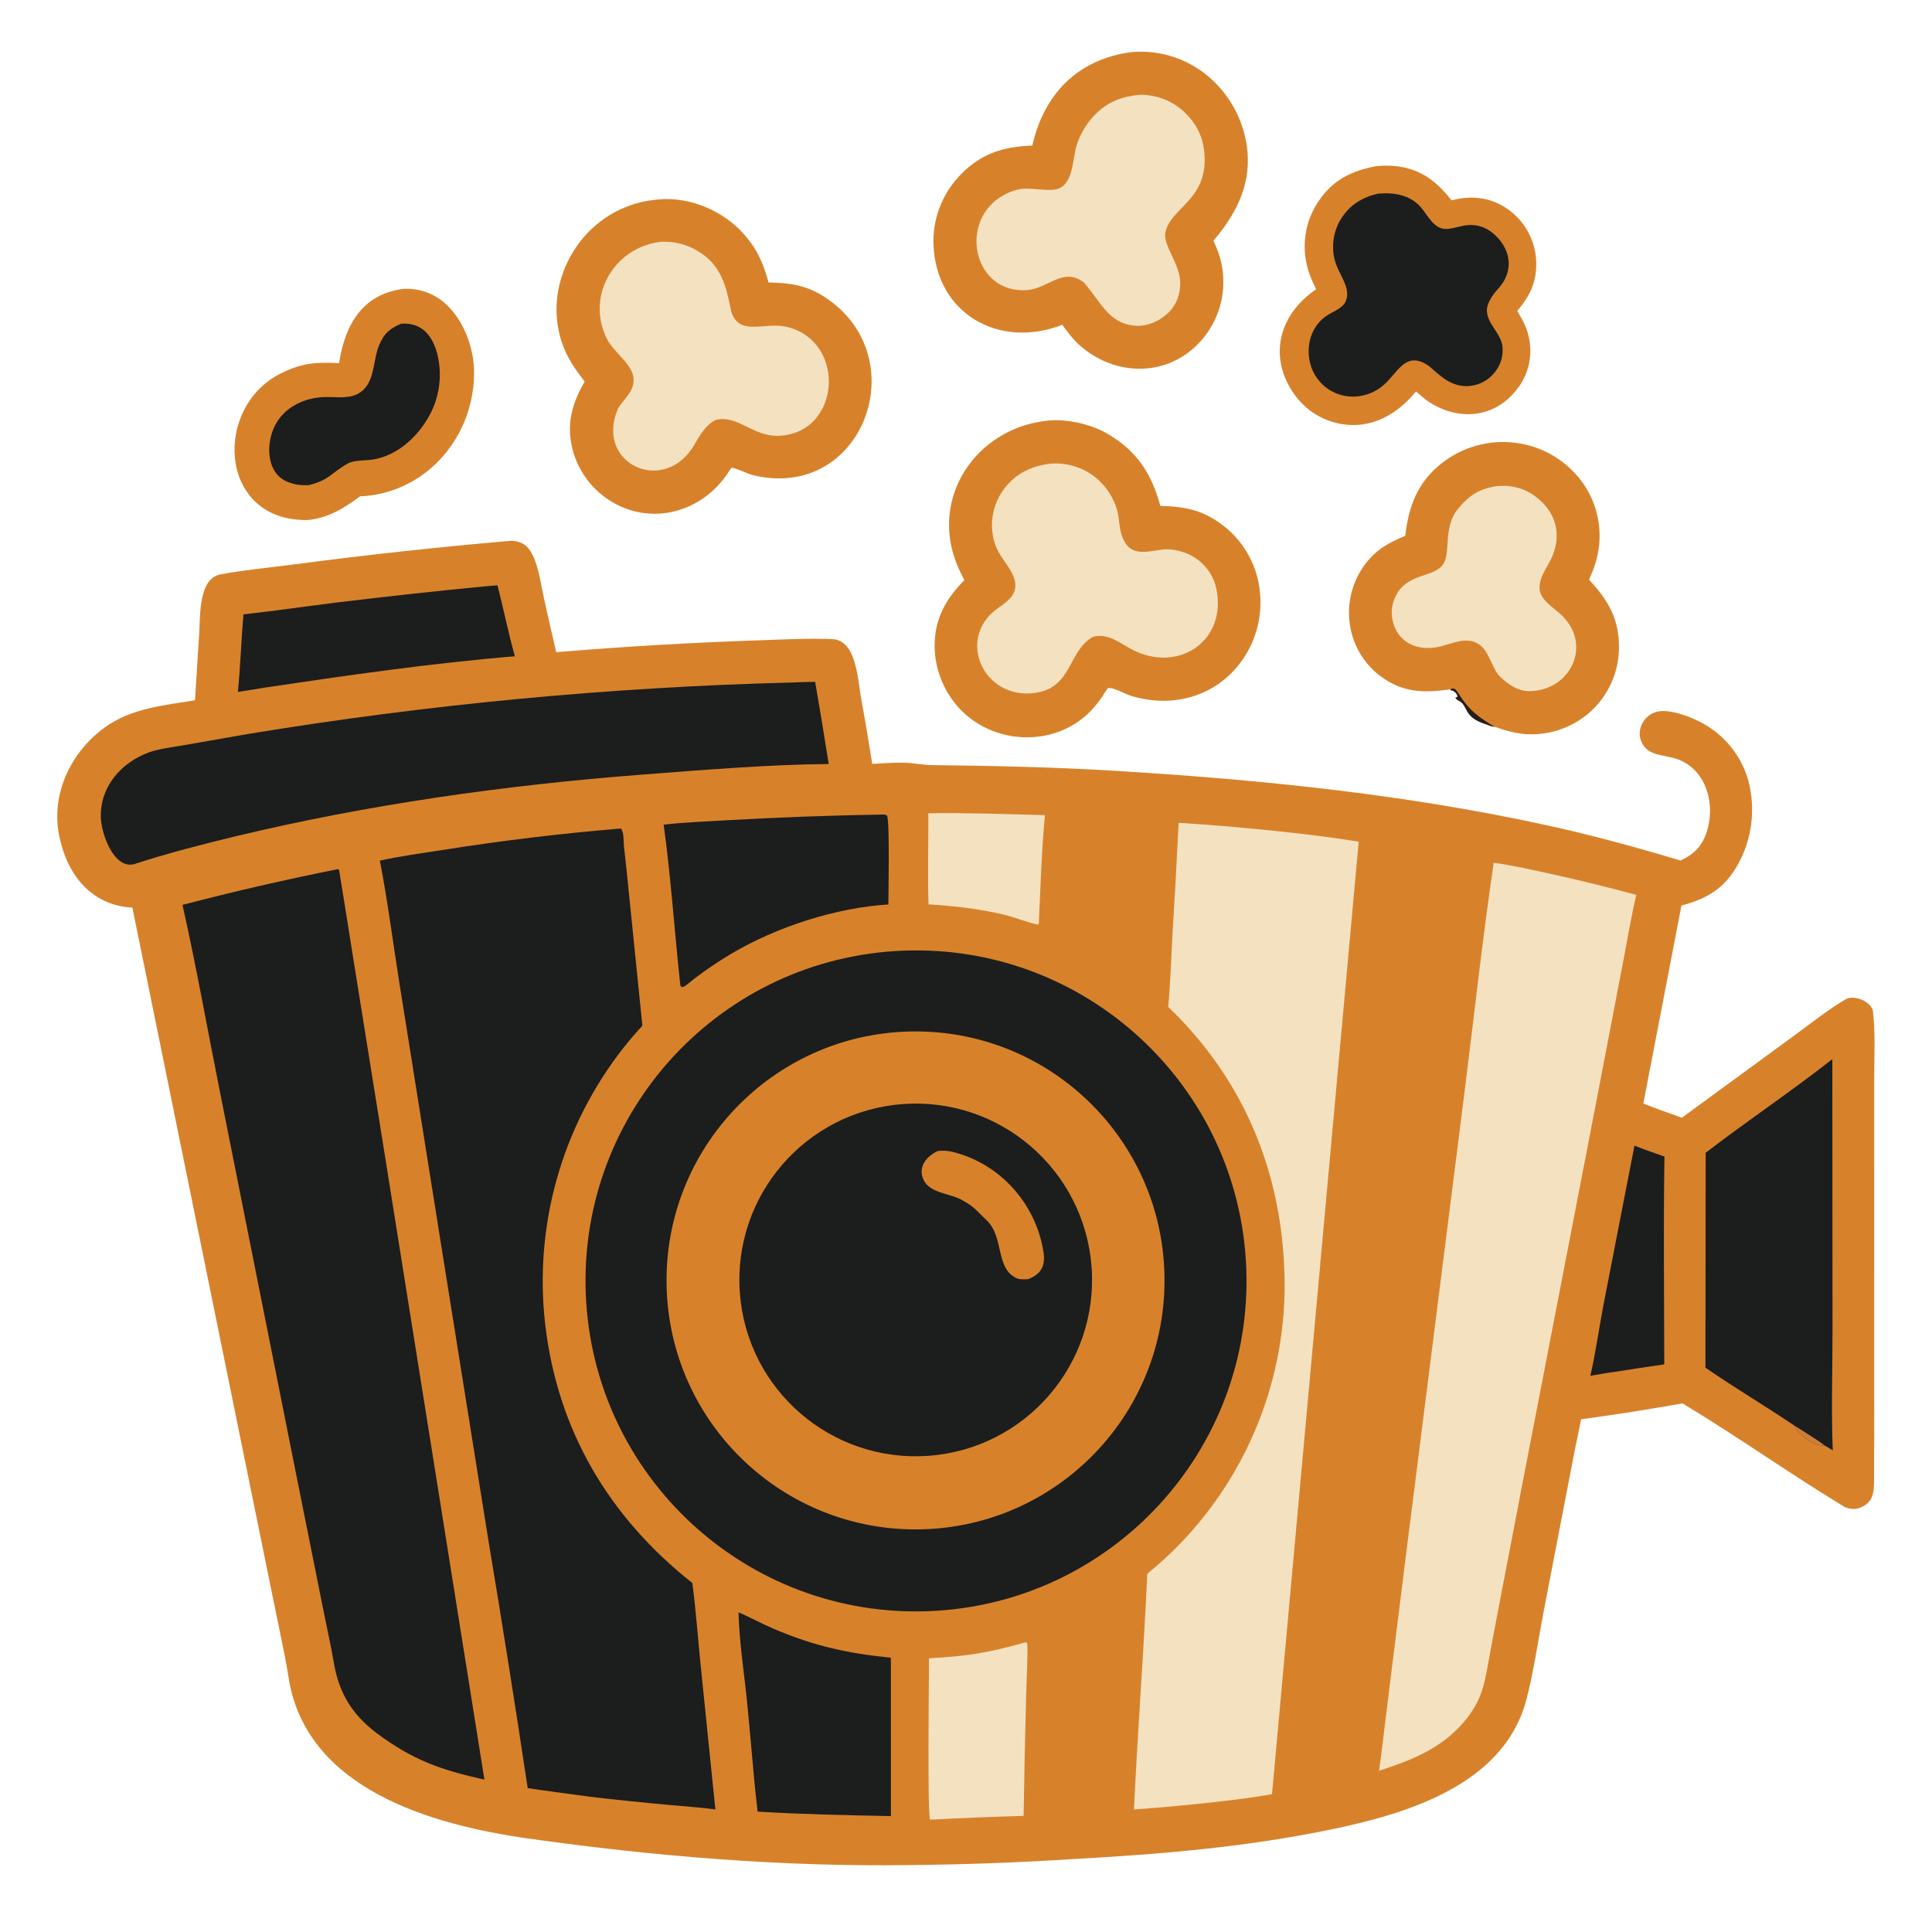
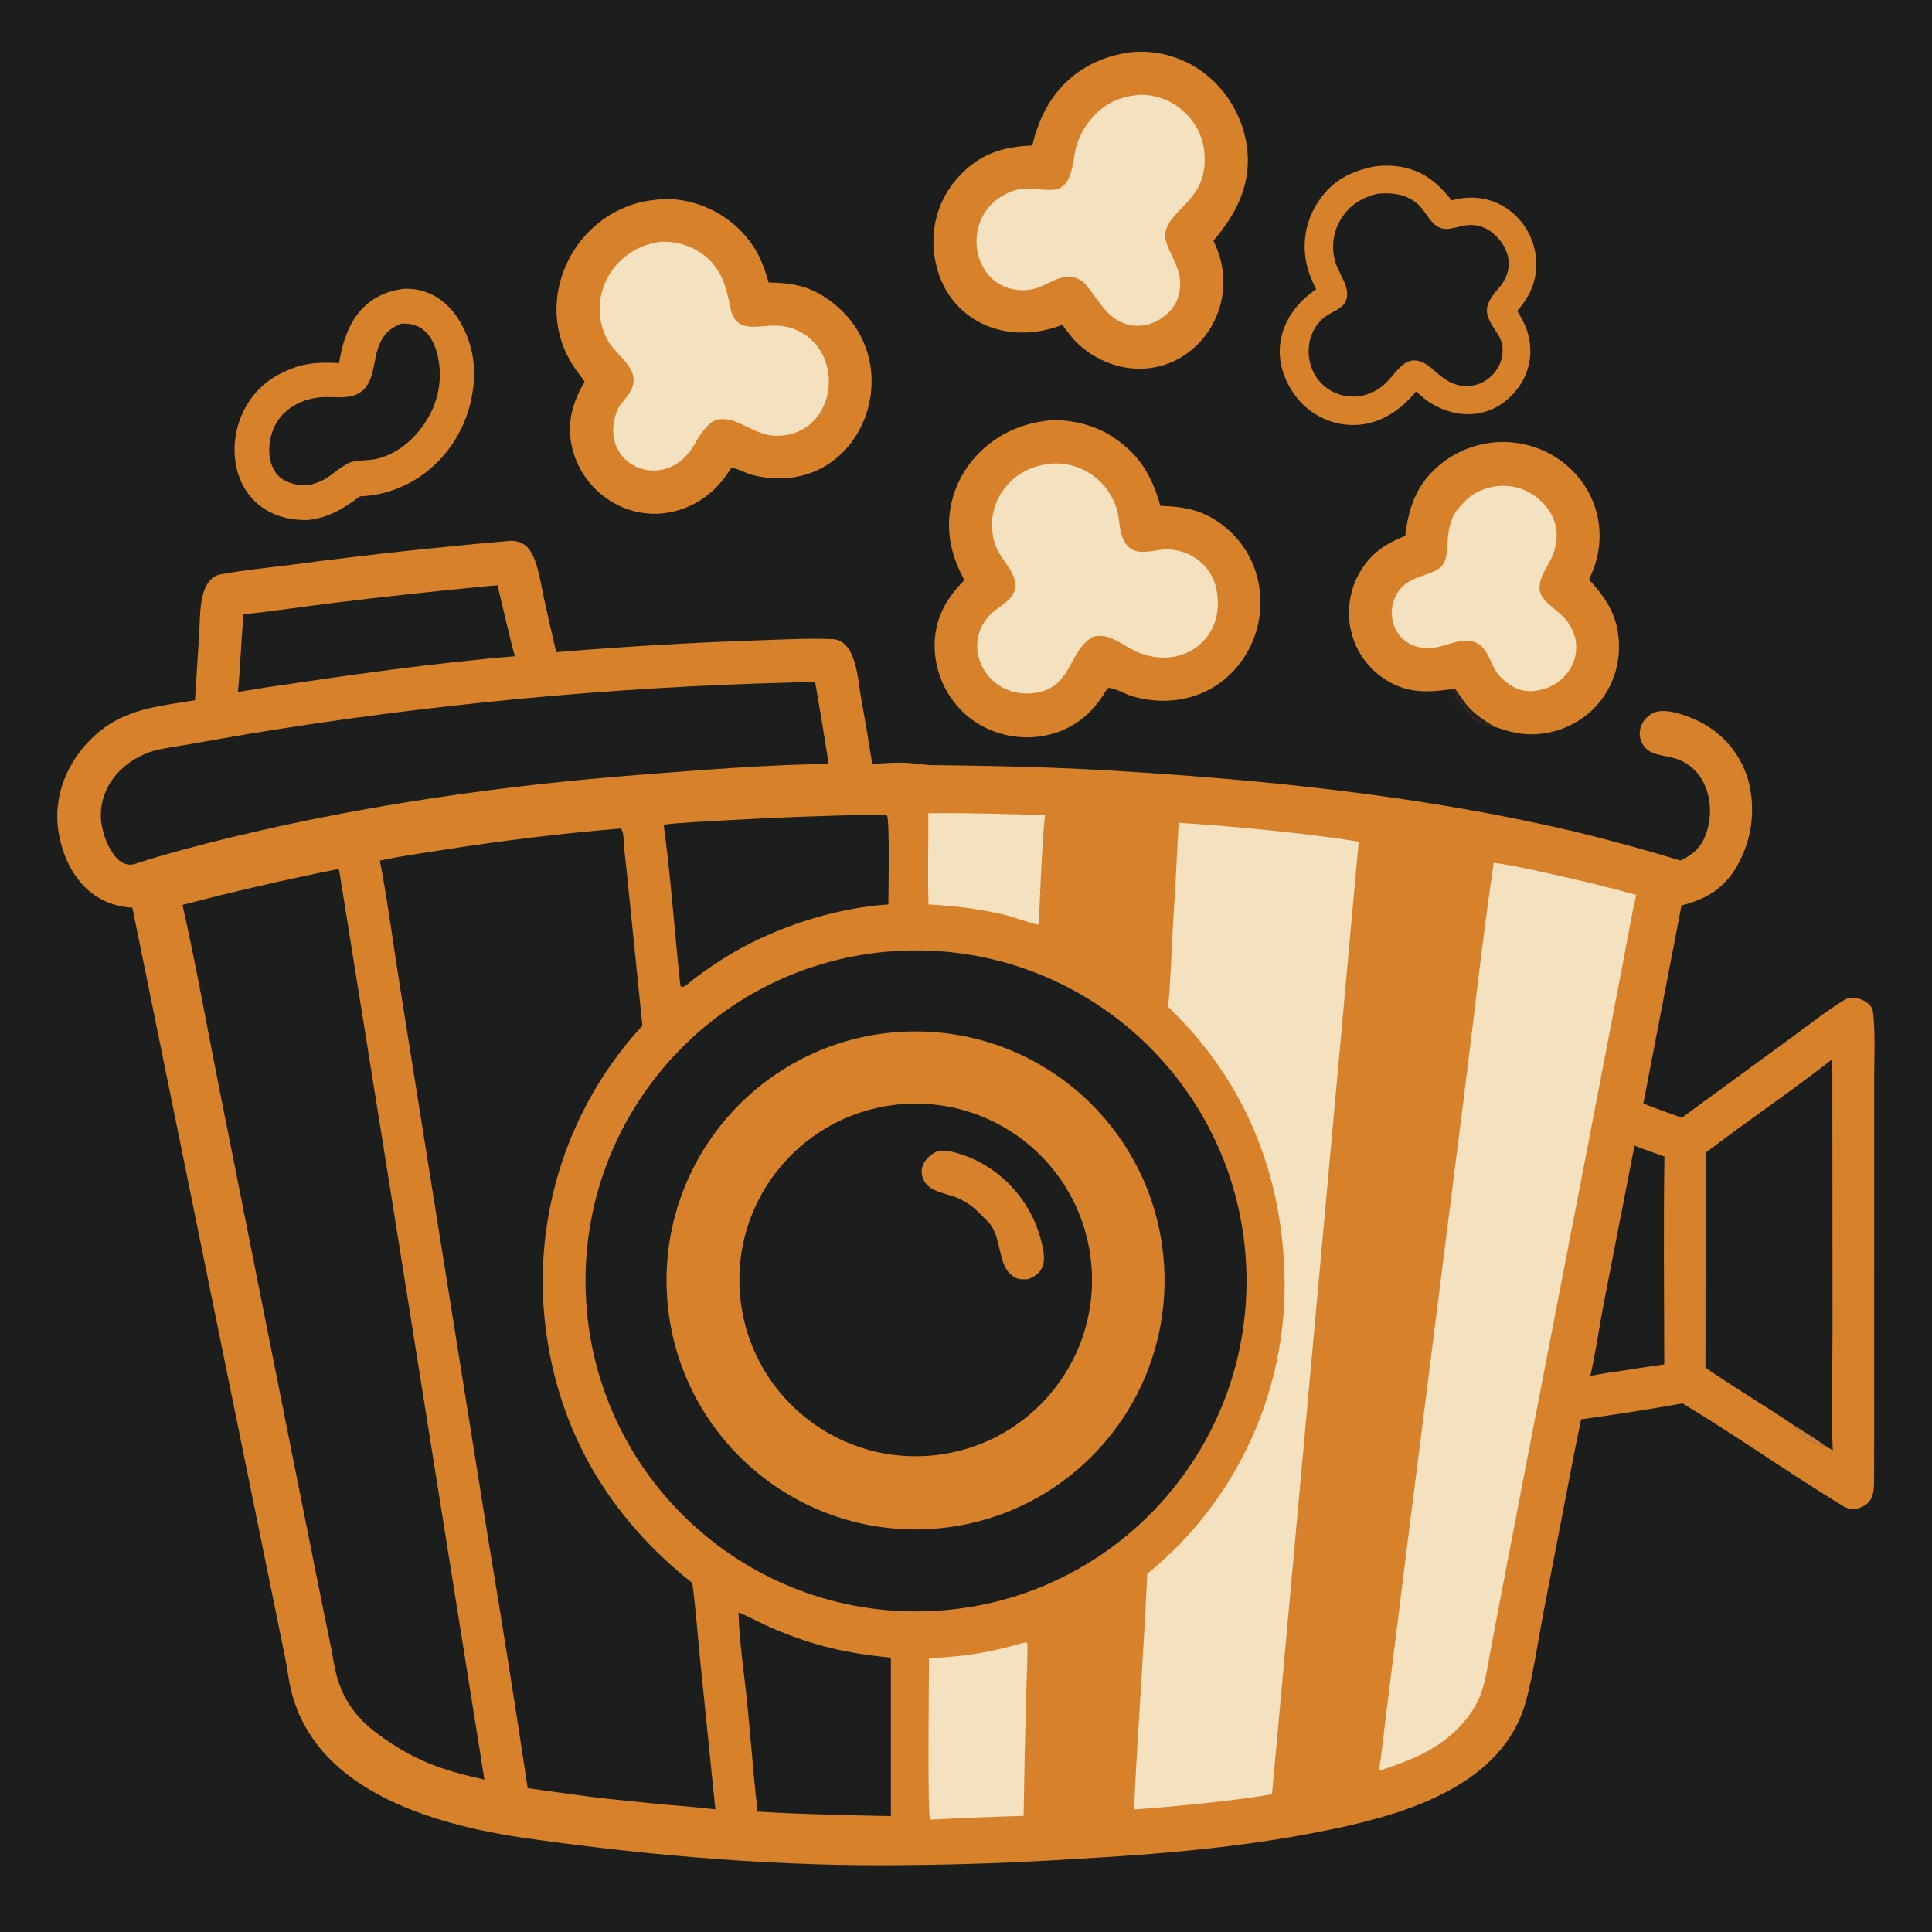
<svg xmlns="http://www.w3.org/2000/svg" version="1.1" style="display: block;" viewBox="0 0 2048 2048" width="1438" height="1438" preserveAspectRatio="none">
+   <path transform="translate(0,0)" fill="rgb(28,29,29)" d="M 0 0 L 2048 0 L 2048 2048 L 0 2048 L 0 0 z" />
  <path transform="translate(0,0)" fill="rgb(215,130,43)" d="M 539.479 573.43 C 544.965 572.846 550.491 574.079 555.208 576.94 C 569.132 585.222 572.841 617.174 576.296 632.769 C 580.569 652.329 585.005 671.853 589.602 691.34 C 661.545 685.336 733.626 681.129 805.779 678.722 C 830.886 677.867 857.368 676.413 882.4 677.489 C 907.457 678.567 909.148 719.137 912.483 738.079 C 916.805 761.918 920.848 785.807 924.61 809.741 C 935.33 809.171 948.222 808.184 958.797 808.475 C 968.783 808.873 978.744 810.943 988.737 811.054 C 1052.62 811.759 1116.49 813.153 1180.28 816.993 C 1344.06 826.85 1509.96 843.907 1669.97 881.728 C 1707.4 890.802 1744.56 900.973 1781.39 912.23 C 1794.47 906.201 1803.07 898.334 1808.14 884.82 C 1820.41 852.108 1807.84 809.445 1769.69 802.512 C 1756.99 799.552 1745.06 799.107 1739.58 785.32 C 1734.59 772.777 1743.2 758.315 1755.33 754.715 C 1768.98 750.664 1792.72 759.996 1804.81 766.678 C 1828.5 779.574 1845.98 801.482 1853.3 827.442 C 1861.41 858.044 1857.11 890.616 1841.32 918.058 C 1827.32 942.209 1808.86 952.987 1782.42 959.858 L 1741.99 1169.72 C 1753.91 1174.73 1770.43 1180.26 1782.81 1184.84 L 1903.06 1096.9 C 1919.89 1084.59 1938.41 1069.89 1956.34 1059.33 C 1965.63 1053.91 1984.1 1061.93 1985.39 1072.18 C 1988.13 1093.91 1986.71 1120.99 1986.72 1142.89 L 1986.71 1284.04 L 1986.7 1470.19 C 1986.71 1503.1 1986.79 1535.89 1986.58 1568.91 C 1986.49 1583 1985.48 1593.94 1969.5 1599.01 C 1965.3 1600.26 1958.34 1599.28 1954.63 1597.03 C 1897.12 1562.04 1841.14 1522.39 1783.53 1487.63 C 1747.84 1494.01 1712.01 1499.63 1676.08 1504.49 L 1669.23 1537.74 L 1636.16 1709.14 C 1630.34 1739.36 1625.5 1774.07 1617.62 1803.09 C 1593.71 1891.19 1493.35 1921.93 1415.27 1938.41 C 1322.57 1957.98 1230.68 1965.53 1137.45 1970.71 C 1079.37 1974.41 1021.2 1976.53 963 1977.06 C 828.529 1978.97 692.881 1967.67 559.823 1948.88 C 457.385 1934.4 323.27 1896.46 305.631 1776.67 C 303.497 1762.18 300.026 1746.35 297.1 1731.86 L 266.551 1582.19 L 140.329 962.144 C 95.725 959.775 70.16 925.634 62.444 884.286 C 54.29 840.59 75.503 797.055 110.719 771.349 C 139 750.706 173.256 747.777 206.697 742.307 L 211.2 670.719 C 212.388 652.532 210.28 613.265 233.886 608.825 C 258.257 604.241 284.379 601.851 309.091 598.633 C 385.688 588.504 462.503 580.101 539.479 573.43 z" />
  <path transform="translate(0,0)" fill="rgb(28,29,29)" d="M 957.381 1007.75 C 1150.67 1000.22 1313.48 1150.77 1321.08 1344.05 C 1328.69 1537.33 1178.21 1700.2 984.933 1707.89 C 791.545 1715.57 628.559 1564.99 620.949 1371.6 C 613.339 1178.21 763.987 1015.28 957.381 1007.75 z" />
  <path transform="translate(0,0)" fill="rgb(215,130,43)" d="M 964.605 1093.42 C 1110.33 1090.16 1231.11 1205.65 1234.38 1351.38 C 1237.64 1497.11 1122.16 1617.9 976.429 1621.17 C 830.689 1624.44 709.892 1508.95 706.626 1363.21 C 703.361 1217.47 818.864 1096.68 964.605 1093.42 z" />
  <path transform="translate(0,0)" fill="rgb(28,29,29)" d="M 956.809 1170.38 C 1059.81 1162.71 1149.5 1240.03 1157.1 1343.04 C 1164.7 1446.04 1087.32 1535.69 984.309 1543.22 C 881.396 1550.74 791.855 1473.45 784.265 1370.54 C 776.675 1267.63 853.906 1178.04 956.809 1170.38 z" />
  <path transform="translate(0,0)" fill="rgb(215,130,43)" d="M 994.237 1220.09 C 999.263 1219.54 1004.39 1219.75 1009.31 1220.93 C 1059.83 1233.02 1098.2 1275.98 1106.1 1327.09 C 1108.41 1341.97 1103.59 1350.66 1089.76 1355.99 C 1086.95 1356.11 1081.4 1356.47 1078.57 1355.32 C 1054.74 1345.62 1064.73 1311.41 1046 1293.68 C 1035.97 1284.19 1033.08 1279.34 1020.67 1272.62 C 1008.42 1265.01 986.051 1265.3 979.136 1250.97 C 972.361 1236.93 982.55 1225.27 994.237 1220.09 z" />
  <path transform="translate(0,0)" fill="rgb(28,29,29)" d="M 655.354 878.478 L 658.039 878.25 C 661.624 881.533 660.856 892.391 661.474 897.738 C 663.347 913.907 665.06 930.093 666.614 946.295 L 680.96 1087.24 C 673.865 1094.93 667.073 1102.9 660.599 1111.12 C 595.459 1194.16 565.772 1299.58 578.003 1404.42 C 591.182 1516.72 645.829 1608.42 733.911 1678.06 C 737.513 1705.13 739.808 1735.99 742.56 1763.58 L 758.325 1918.08 C 743.801 1915.99 724.174 1914.72 709.273 1913.32 C 681.223 1910.78 653.206 1907.88 625.229 1904.62 C 603.138 1901.49 581.567 1898.84 559.374 1895.49 C 546.198 1807.83 532.311 1720.28 517.714 1632.85 L 469.297 1330.19 L 423.74 1044.39 C 416.961 1002.21 410.78 953.585 402.662 912.345 C 422.323 907.776 450.003 904.045 470.251 900.831 C 531.66 891.136 593.402 883.68 655.354 878.478 z" />
  <path transform="translate(0,0)" fill="rgb(28,29,29)" d="M 358.135 921.341 C 359.542 922.348 359.394 921.828 359.63 923.277 C 365.22 957.592 370.732 992.268 376.159 1026.58 L 405.684 1210.4 L 513.505 1886.49 C 467.522 1876.21 437.602 1865.96 398.605 1836.7 C 372.859 1817.03 359.204 1794.17 353.887 1762.63 C 350.996 1745.47 346.989 1727.65 343.53 1710.52 L 312.415 1555.24 L 232.788 1155.61 C 220.028 1091.83 207.616 1022 193.433 959.225 C 247.95 944.984 302.875 932.351 358.135 921.341 z" />
  <path transform="translate(0,0)" fill="rgb(244,225,192)" d="M 1249.38 872.169 C 1304.66 875.697 1385.77 883.208 1440.28 892.212 L 1348.38 1901.92 C 1321.66 1906.63 1292.12 1909.93 1265.2 1912.67 C 1244.19 1914.81 1223.15 1916.63 1202.08 1918.14 C 1205.88 1834.86 1212.46 1751.36 1216.15 1668.32 C 1227.85 1658.53 1239.91 1647.93 1250.45 1636.91 C 1323.92 1561.11 1363.98 1459.05 1361.69 1353.52 C 1359.16 1242.69 1318.67 1144.2 1238.3 1067.34 C 1240.73 1043.44 1241.61 1012.53 1243 988.134 C 1245.44 949.497 1247.57 910.841 1249.38 872.169 z" />
  <path transform="translate(0,0)" fill="rgb(244,225,192)" d="M 1583.39 914.654 C 1596.3 916.022 1622.85 921.76 1635.99 924.625 C 1669.04 931.789 1701.9 939.78 1734.55 948.591 C 1729.51 969.607 1724.98 997.059 1720.74 1018.67 L 1690.23 1177.77 L 1614.58 1568.87 L 1587.47 1710.14 C 1584.13 1727.97 1580.56 1746.13 1577.38 1763.96 C 1573.13 1787.73 1570.33 1800.74 1555.84 1820.43 C 1531.35 1851.99 1498.53 1865.29 1461.84 1877.05 C 1464.85 1856.63 1467.18 1834.15 1469.82 1813.47 L 1490.14 1650.3 L 1551.83 1162.57 C 1562.24 1080.77 1571.31 995.864 1583.39 914.654 z" />
  <path transform="translate(0,0)" fill="rgb(28,29,29)" d="M 840.876 723.445 C 848.11 722.986 856.755 722.986 864.105 722.791 C 869.13 751.782 873.914 780.814 878.458 809.884 C 816.384 810.294 742.145 816.401 680.006 821.167 C 536.041 832.21 390.172 852.791 249.714 886.508 C 216.402 894.504 175.997 904.946 143.622 915.582 C 121.239 923.272 107.326 884.155 106.864 866.399 C 106.015 833.818 128.414 808.34 158.022 797.473 C 168.119 793.767 183.512 791.946 194.296 790.02 L 262.209 778.176 C 453.604 746.603 646.955 728.316 840.876 723.445 z" />
  <path transform="translate(0,0)" fill="rgb(28,29,29)" d="M 1808.08 1221.96 C 1851.74 1188.45 1899.36 1156.56 1942.36 1122.71 L 1942.55 1409.51 C 1942.58 1448.6 1941.09 1499.32 1942.82 1537.48 C 1941.32 1536.56 1936.02 1533.17 1934.71 1532.55 C 1920.3 1532.3 1908.33 1521.7 1900.79 1510.31 C 1870.28 1489.77 1837.81 1470.54 1807.84 1449.81 L 1808.08 1221.96 z" />
  <path transform="translate(0,0)" fill="rgb(203,126,57)" d="M 1900.79 1510.31 C 1910.88 1516.76 1925.29 1525.45 1934.71 1532.55 C 1920.3 1532.3 1908.33 1521.7 1900.79 1510.31 z" />
  <path transform="translate(0,0)" fill="rgb(28,29,29)" d="M 935.223 863.457 C 938.026 863.452 937.861 863.349 940.353 864.584 C 943.197 870.889 941.762 946.248 941.713 958.762 C 885.705 962.291 823.687 982.4 775.33 1010.9 C 761.93 1018.9 748.977 1027.62 736.528 1037.02 C 733.021 1039.69 726.471 1045.94 723.008 1046.47 L 721.308 1045.17 L 720.673 1039.76 C 715.015 987.055 710.726 925.681 703.49 874.184 C 723.461 871.785 749.519 870.771 770.221 869.517 C 825.176 866.392 880.187 864.371 935.223 863.457 z" />
  <path transform="translate(0,0)" fill="rgb(28,29,29)" d="M 782.878 1709.2 C 793.157 1713.34 808.086 1721.49 819.829 1726.47 C 863.427 1744.98 897.799 1752.5 944.377 1757.26 L 944.384 1925.13 C 896.447 1924.19 850.957 1923.31 803.085 1920.38 C 797.426 1872.65 794.696 1823.73 788.746 1775.87 C 786.159 1755.06 783.323 1729.94 782.878 1709.2 z" />
  <path transform="translate(0,0)" fill="rgb(28,29,29)" d="M 515.641 621.403 L 527.374 620.419 C 533.709 645.391 538.875 670.908 545.779 695.67 C 458.852 702.819 367.138 715.992 280.831 728.861 C 271.673 730.55 261.456 731.982 252.191 733.467 C 254.815 706.944 255.712 678.228 258.081 651.243 C 290.138 647.774 323.011 642.874 355.138 638.919 C 408.559 632.37 462.065 626.531 515.641 621.403 z" />
  <path transform="translate(0,0)" fill="rgb(244,225,192)" d="M 1085.92 1741.17 L 1087.72 1740.88 L 1088.86 1742.02 C 1089.81 1747.72 1088.04 1786.96 1087.81 1795.7 C 1086.62 1838.76 1085.71 1881.82 1085.07 1924.89 C 1052.12 1925.86 1019.18 1927.2 986.262 1928.91 C 986.154 1928.83 986.026 1928.76 985.938 1928.66 C 982.991 1925.03 984.754 1776.04 984.791 1757.88 C 1025.12 1755.57 1047.11 1752.25 1085.92 1741.17 z" />
  <path transform="translate(0,0)" fill="rgb(28,29,29)" d="M 1732.61 1214.38 C 1741.53 1218.17 1754.97 1222.6 1764.38 1226.02 C 1763.23 1298.43 1764.11 1373.72 1764.19 1446.3 C 1746.79 1448.76 1729.42 1451.4 1712.08 1454.2 C 1704.3 1455.07 1693.72 1457.13 1685.77 1458.41 C 1690.47 1439.56 1695.7 1404.22 1699.6 1383.94 L 1732.61 1214.38 z" />
  <path transform="translate(0,0)" fill="rgb(244,225,192)" d="M 984.053 862.098 C 1024.72 861.481 1067 862.973 1107.7 864.092 C 1104.34 897.838 1102.96 940.535 1101.34 974.753 C 1101.36 978.396 1101.86 977.301 1100.39 980.192 C 1088.47 977.728 1076.35 972.494 1064.29 969.626 C 1037.9 963.353 1011.24 960.272 984.226 958.715 C 983.327 928.062 984.245 893.309 984.053 862.098 z" />
  <path transform="translate(0,0)" fill="rgb(215,130,43)" d="M 1106.7 446.357 C 1128 443.016 1156.26 449.201 1174.7 460.184 C 1205.76 478.683 1220.67 502.379 1230.03 536.233 C 1257.64 537.128 1276.63 540.992 1298.73 558.755 C 1319.71 575.84 1332.98 600.623 1335.57 627.564 C 1338.56 655.9 1330.03 684.248 1311.89 706.226 C 1284.11 740.015 1240.3 750.25 1199.05 737.635 C 1191.62 735.361 1181.83 729.171 1175.22 729.281 C 1173.88 729.303 1173.19 731.076 1172.15 732.584 C 1167.71 740.059 1162.46 747.02 1156.49 753.343 C 1120.25 791.266 1057.57 790.407 1020.43 754.465 C 1001.78 736.245 991.096 711.38 990.723 685.306 C 990.576 656.52 1002.41 634.9 1022.25 615.036 C 1019.36 609.291 1016.48 603.598 1014.1 597.63 C 985.964 527.061 1034.4 455.844 1106.7 446.357 z" />
  <path transform="translate(0,0)" fill="rgb(244,225,192)" d="M 1114.64 491.377 C 1128.51 490.524 1142.31 493.913 1154.2 501.096 C 1169.35 510.477 1180.27 525.376 1184.64 542.65 C 1186.49 550.239 1186.45 559.064 1188.73 566.373 C 1197.01 592.884 1216.82 583.817 1235 582.288 C 1261.47 581.951 1284.06 598.948 1289.35 624.074 C 1300.49 676.896 1253.2 711.881 1205.04 690.952 C 1189.42 684.164 1176.31 670.406 1158.88 674.928 C 1131.74 689.671 1137.2 729.386 1096.5 734.619 C 1041.61 741.677 1012.43 674.954 1059.18 643.763 C 1063.2 641.082 1068.4 636.797 1071.66 633.195 C 1085.03 615.914 1066.28 599.469 1058.41 584.91 C 1054.78 578.182 1052.97 572.028 1052.06 564.812 C 1049.81 547.497 1054.78 530.019 1065.8 516.472 C 1078.36 500.821 1095.08 493.469 1114.64 491.377 z" />
  <path transform="translate(0,0)" fill="rgb(215,130,43)" d="M 698.143 211.401 C 731.696 208.317 767.217 223.665 789.17 248.868 C 803.174 264.944 809.057 279.37 814.776 299.46 C 837.407 299.788 854.865 302.321 874.215 314.9 C 971.847 378.366 914.699 532.497 797.683 503.554 C 792.556 502.286 778.477 495.309 775.207 495.954 L 771.494 501.54 C 744.415 542.3 692.274 557.526 649.26 532.368 C 628.338 520.118 613.133 500.066 606.983 476.615 C 600.123 450.013 606.353 427.577 619.76 404.541 C 615.242 398.34 610.521 392.34 606.434 385.816 C 568.793 325.74 598.766 245.244 663.527 219.373 C 675.83 214.458 685.09 212.727 698.143 211.401 z" />
  <path transform="translate(0,0)" fill="rgb(244,225,192)" d="M 700.02 256.349 C 714.462 255.468 728.815 259.158 741.041 266.896 C 763.721 280.989 769.62 302.228 774.332 326.605 C 779.749 354.62 804.483 344.432 823.919 345.206 C 833.689 345.588 843.196 348.486 851.517 353.621 C 896.256 381.315 884.145 459.525 825.884 461.938 C 797.929 463.096 782.136 439.394 758.77 445.16 C 748.652 450.012 741.912 461.049 736.384 470.822 C 705.316 525.748 630.351 492.577 654.769 433.764 C 656.239 430.225 663.008 422.64 665.602 419.07 C 683.712 394.152 656.674 380.593 644.903 362.135 C 619.679 316.956 648.849 262.911 700.02 256.349 z" />
  <path transform="translate(0,0)" fill="rgb(215,130,43)" d="M 1198.32 55.354 L 1199.52 55.228 C 1229.05 52.609 1258.41 61.927 1281.03 81.1 C 1304.73 101.3 1319.59 129.978 1322.42 160.995 C 1325.48 198.067 1309.46 227.905 1286.3 255.133 C 1292.27 268.098 1295.76 278.821 1296.62 293.285 C 1298.13 318.156 1289.68 342.606 1273.12 361.225 C 1238.09 400.567 1181.46 399.684 1143.36 365.032 C 1136.23 358.259 1131.84 352.234 1126.09 344.325 C 1058.97 370.341 992.421 332.665 989.511 259.3 C 988.584 232.43 998.414 206.301 1016.82 186.706 C 1038.74 163.04 1063.07 155.416 1094.31 154.282 C 1106.65 99.638 1142.26 63.21 1198.32 55.354 z" />
  <path transform="translate(0,0)" fill="rgb(244,225,192)" d="M 1209.61 100.393 C 1227.4 100.99 1242.84 106.783 1255.83 119.156 C 1267.12 129.91 1274.34 143.212 1276.32 158.777 C 1283.07 211.972 1239.86 219.766 1235.26 247.078 C 1233.01 260.48 1251.04 280.213 1251.07 299.801 C 1251.09 311.977 1247.38 322.895 1238.54 331.472 C 1229.61 340.144 1217.03 345.931 1204.44 345.328 C 1174.8 343.908 1165.86 317.965 1149.12 299.731 C 1148.87 299.466 1148.62 299.208 1148.38 298.946 C 1126.48 282.957 1110.88 306.183 1088.08 307.568 C 1031.18 311.025 1015.61 233.404 1063.75 206.936 C 1084.7 195.418 1093.18 201.7 1114.63 201.289 C 1138.19 200.837 1136.26 170.902 1141.11 154.658 C 1144.41 143.755 1150 133.683 1157.51 125.115 C 1171.7 108.722 1188.45 101.979 1209.61 100.393 z" />
  <path transform="translate(0,0)" fill="rgb(215,130,43)" d="M 1489.61 567.978 C 1493.34 536.565 1502.3 511.708 1528.04 491.272 C 1550.24 473.625 1578.66 465.742 1606.78 469.426 C 1634.15 472.911 1658.98 487.198 1675.75 509.104 C 1691.55 529.8 1698.36 555.985 1694.64 581.758 C 1692.88 594.127 1689.4 603.255 1684.45 614.557 C 1704.91 636.323 1717.02 657.225 1716.13 688.231 C 1715.58 713.015 1705.07 736.531 1686.97 753.47 C 1668.65 770.432 1644.31 779.373 1619.37 778.305 C 1610.43 777.926 1603.19 776.21 1594.57 773.8 C 1592.7 773.278 1585.28 770.569 1584.11 770.401 C 1580.47 770.159 1577.68 768.511 1574.26 767.424 C 1551.08 760.051 1556.61 748.39 1546.95 743.121 C 1544.94 742.024 1543.9 741.564 1542.77 739.456 C 1544.61 739.069 1543.82 739.48 1545.15 738.285 C 1543.83 734.494 1543.58 734.648 1540.49 732.267 C 1537.98 731.987 1539.08 732.485 1537.21 730.757 C 1509.43 734.713 1487.13 734.465 1463.22 716.695 C 1445.56 703.342 1433.91 683.536 1430.82 661.614 C 1427.62 639.057 1433.5 616.154 1447.18 597.933 C 1459.1 582.363 1472 575.272 1489.61 567.978 z" />
  <path transform="translate(0,0)" fill="rgb(39,29,26)" d="M 1537.21 730.757 C 1540.79 729.499 1539.07 729.503 1542.54 730.483 C 1545.81 734.024 1548.37 738.942 1551.47 743.067 C 1561.39 756.287 1570.69 761.953 1584.11 770.401 C 1580.47 770.159 1577.68 768.511 1574.26 767.424 C 1551.08 760.051 1556.61 748.39 1546.95 743.121 C 1544.94 742.024 1543.9 741.564 1542.77 739.456 C 1544.61 739.069 1543.82 739.48 1545.15 738.285 C 1543.83 734.494 1543.58 734.648 1540.49 732.267 C 1537.98 731.987 1539.08 732.485 1537.21 730.757 z" />
  <path transform="translate(0,0)" fill="rgb(244,225,192)" d="M 1586.71 515.287 C 1588.47 515.115 1590.23 515.017 1592 514.993 C 1608.93 514.864 1622.27 520.396 1634.51 532.195 C 1651 548.101 1654.28 569.781 1645.11 590.597 C 1640.25 601.641 1631.72 610.748 1631.97 624.122 C 1632.6 636.178 1647.37 644.296 1655.8 652.532 C 1688.19 684.179 1664.55 732.099 1621.44 732.637 C 1608.81 732.795 1597.31 724.875 1588.44 715.527 C 1580.34 704.769 1577.93 689.503 1567.23 682.645 C 1553.8 674.254 1538.63 682.799 1524.99 685.724 C 1501.85 690.685 1480.45 680.718 1475.91 656.207 C 1474.64 649.184 1475.36 641.947 1477.99 635.313 C 1489.21 606.269 1519.97 613.307 1529.94 597.937 C 1538.06 585.426 1529.59 558.724 1545.42 539.541 C 1557.33 525.101 1567.48 518.373 1586.71 515.287 z" />
  <path transform="translate(0,0)" fill="rgb(215,130,43)" d="M 1458.17 176.277 C 1465.51 175.391 1472.92 175.356 1480.26 176.175 C 1506.48 179.299 1522.95 192.409 1538.78 212.402 C 1562.48 205.967 1585.15 209.986 1604.04 226.178 C 1618.23 238.563 1626.95 256.051 1628.3 274.835 C 1629.82 296.783 1622.46 313.357 1608.31 329.529 C 1614.7 340.207 1619 348.002 1621.18 360.467 C 1624.3 377.821 1620.27 395.703 1610.01 410.038 C 1585.75 444.146 1544.54 447.443 1511.53 423.842 L 1501.05 414.981 C 1480.87 439.352 1454.11 454.995 1421.56 449.428 C 1401.19 445.821 1383.11 434.178 1371.4 417.114 C 1343.88 377.192 1356.32 333.062 1395.14 306.677 C 1390.28 296.612 1386.58 288.062 1384.48 276.997 C 1380.25 254.585 1385.18 231.411 1398.17 212.663 C 1413.28 190.52 1432.66 181.18 1458.17 176.277 z" />
  <path transform="translate(0,0)" fill="rgb(28,29,29)" d="M 1460.84 205.279 C 1479.02 203.722 1496.73 206.899 1508.37 222.388 C 1515.57 231.973 1521.84 244.423 1535.86 242.551 C 1542.34 241.685 1548.92 239.367 1555.33 238.697 C 1565.08 237.687 1574.83 240.689 1582.33 247.015 C 1601.99 263.278 1605.52 287.537 1587.9 306.324 C 1582.79 311.78 1576.1 321.26 1576.17 328.942 C 1576.3 343.866 1592.2 353.865 1592.82 368.974 C 1593.24 379.172 1590.3 387.969 1583.58 395.779 C 1576.75 403.861 1566.87 408.743 1556.3 409.258 C 1538.31 410.062 1527.18 398.833 1514.73 387.952 C 1491.76 372.337 1483.94 390.965 1469.34 405.681 C 1454.04 421.111 1430.25 425.185 1411.01 414.338 C 1399.84 407.997 1391.78 397.321 1388.76 384.838 C 1384.24 366.89 1389.59 347.087 1404.73 335.743 C 1411.2 330.899 1422.62 327.436 1426.17 320.057 C 1433.25 305.357 1418.74 291.415 1414.71 274.935 C 1411.04 259.831 1413.77 243.88 1422.27 230.863 C 1431.46 216.817 1444.71 208.838 1460.84 205.279 z" />
  <path transform="translate(0,0)" fill="rgb(215,130,43)" d="M 426.69 306.327 C 427.459 306.261 428.227 306.195 428.995 306.128 C 445.075 305.604 460.719 311.4 472.576 322.274 C 491.023 338.917 501.955 367.745 502.486 392.137 C 504.007 462.044 451.996 523.189 381.614 526.171 C 363.983 539.199 348.233 548.981 326.054 551.286 C 324.329 551.278 322.604 551.248 320.88 551.198 C 231.508 548.451 226.839 431.872 296.817 396.296 C 319.579 384.724 334.645 383.695 359.421 384.943 C 365.601 344.775 383.577 312.379 426.69 306.327 z" />
  <path transform="translate(0,0)" fill="rgb(28,29,29)" d="M 425.248 343.121 C 446.952 341.558 458.508 355.619 463.56 375.353 C 469.368 398.667 465.645 423.335 453.213 443.897 C 441.051 464.428 420.637 482.65 396.375 486.955 C 388.921 488.278 375.327 487.622 368.999 491.175 C 349.583 502.077 350.137 508.474 327.142 514.312 C 318.566 514.419 312.868 514.098 304.627 510.699 C 282.914 501.743 281.973 472.975 290.036 454.116 C 298.941 433.289 320.22 422.167 342.068 420.981 C 353.713 420.349 366.575 423.011 377.711 418.244 C 398.135 408.95 394.504 383.571 401.85 366.005 C 407.285 353.009 413.213 348.324 425.248 343.121 z" />
</svg>
